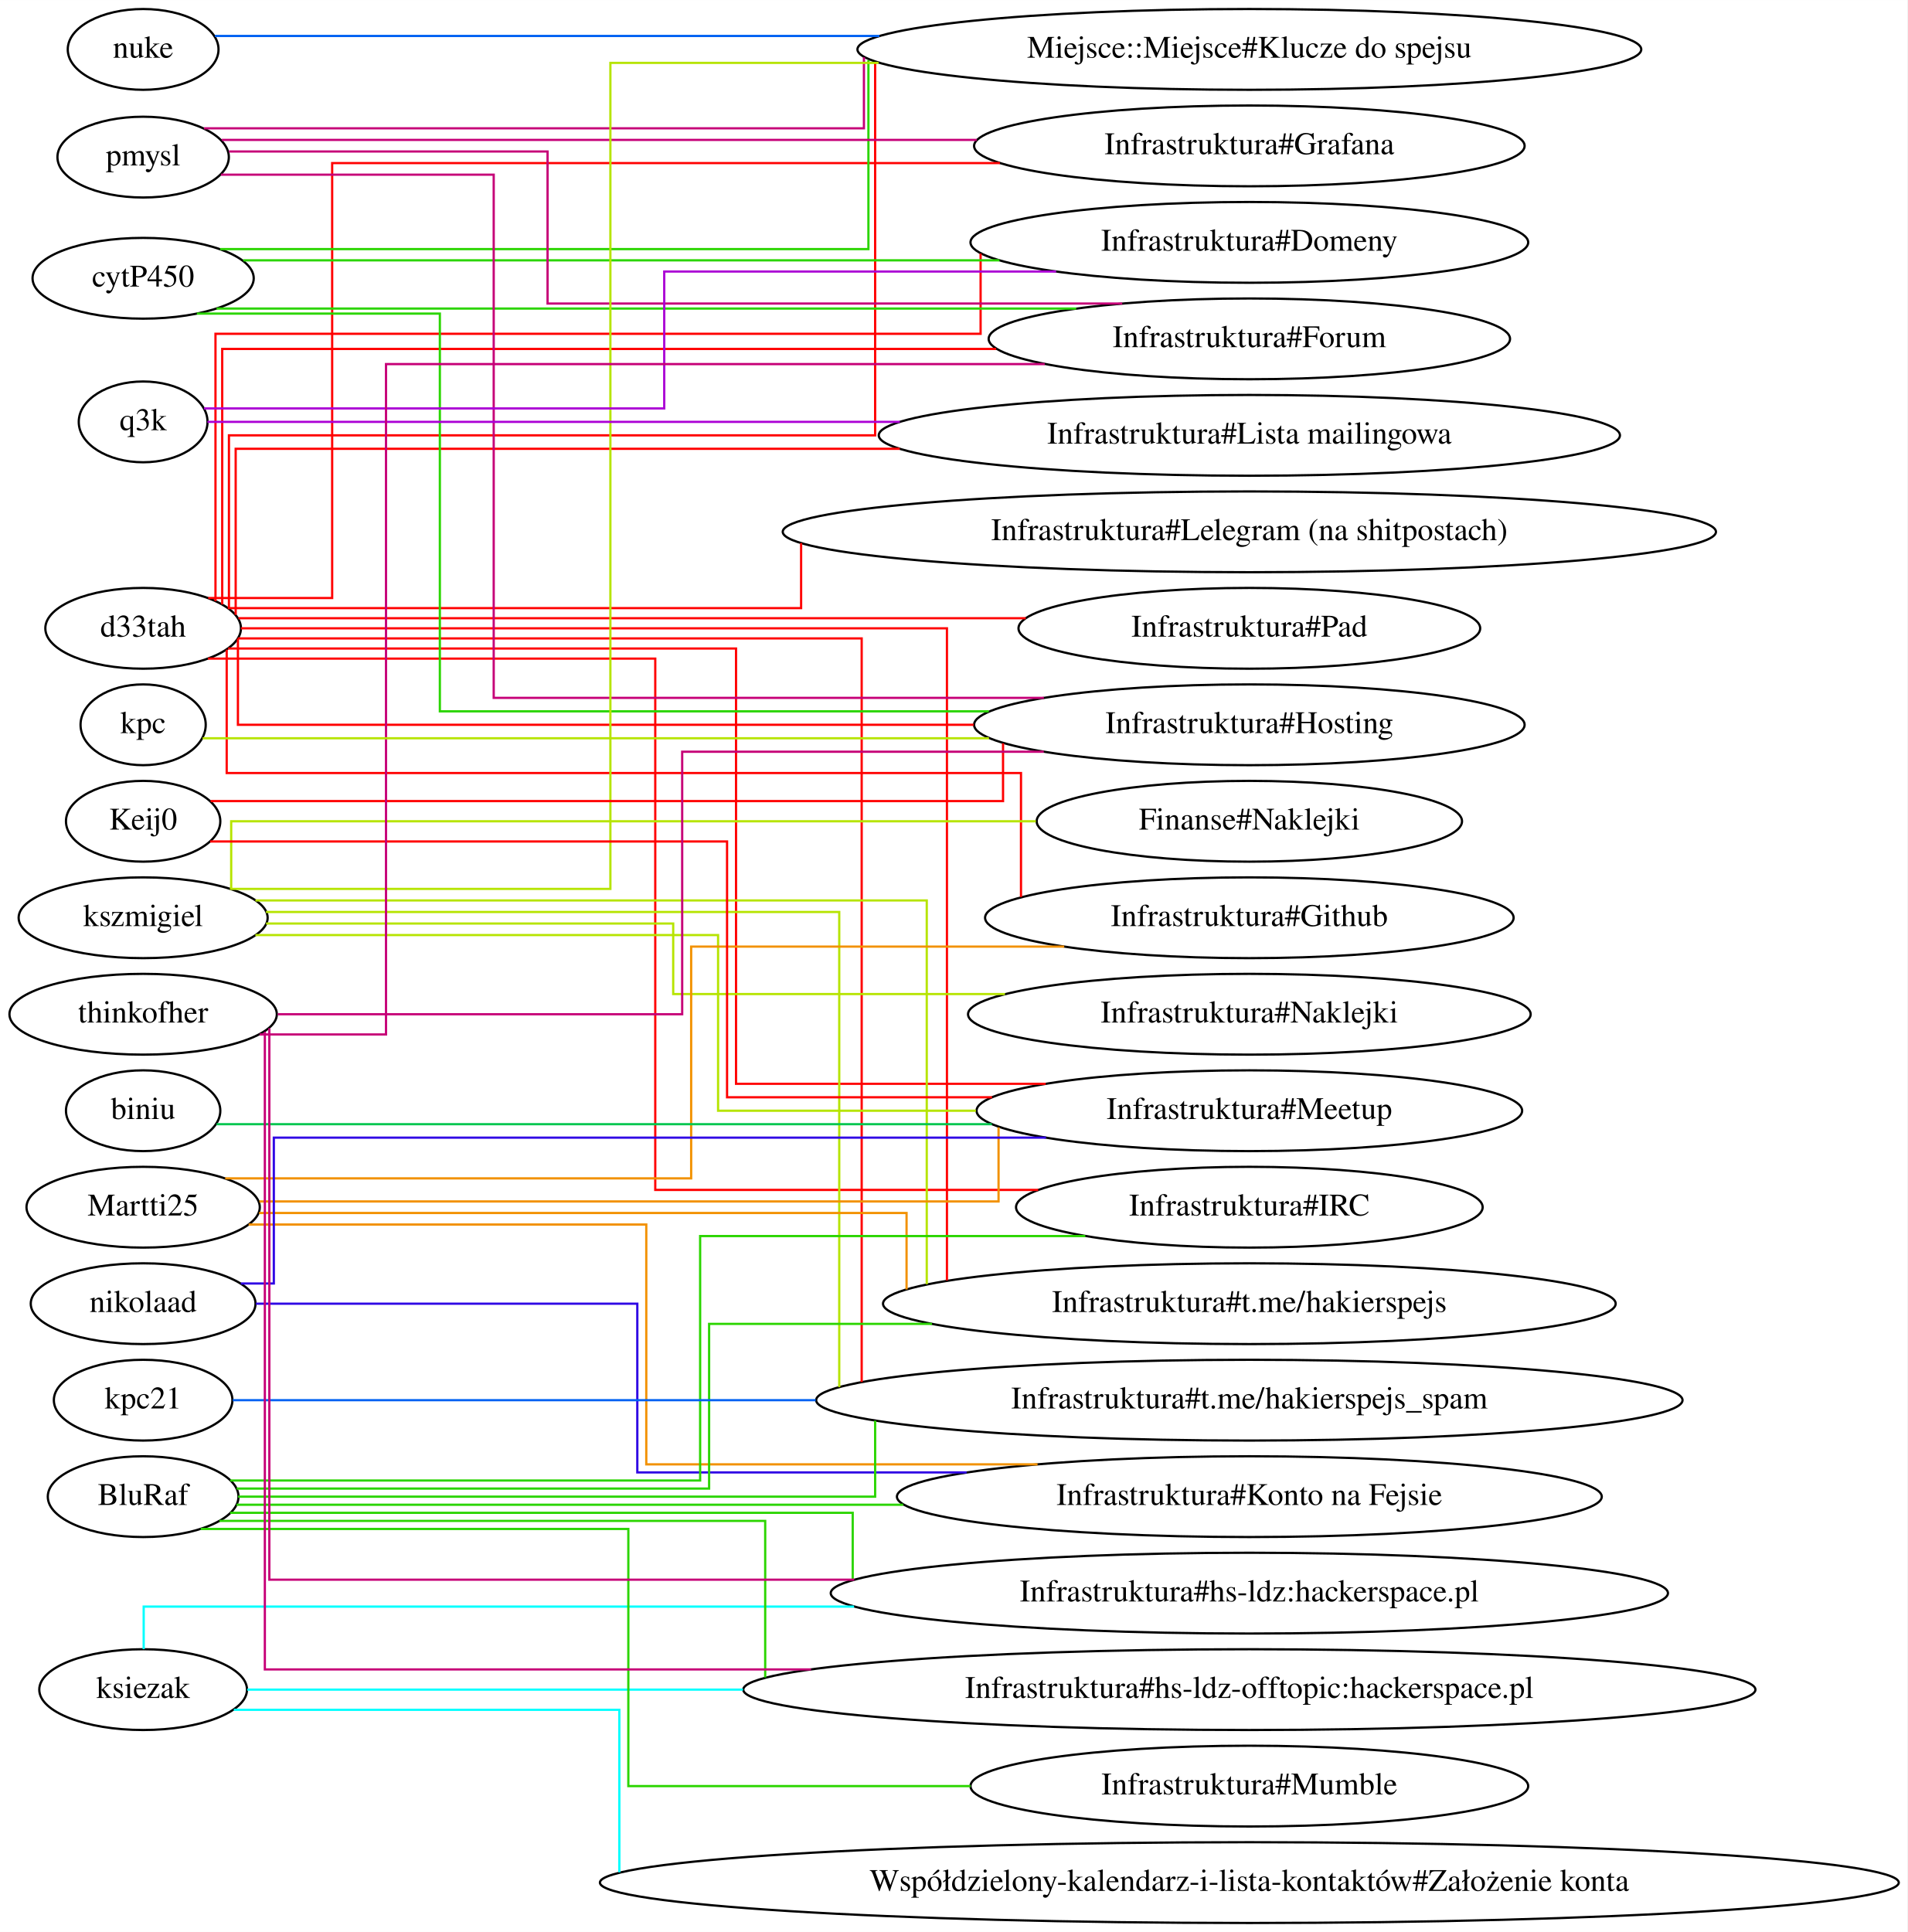
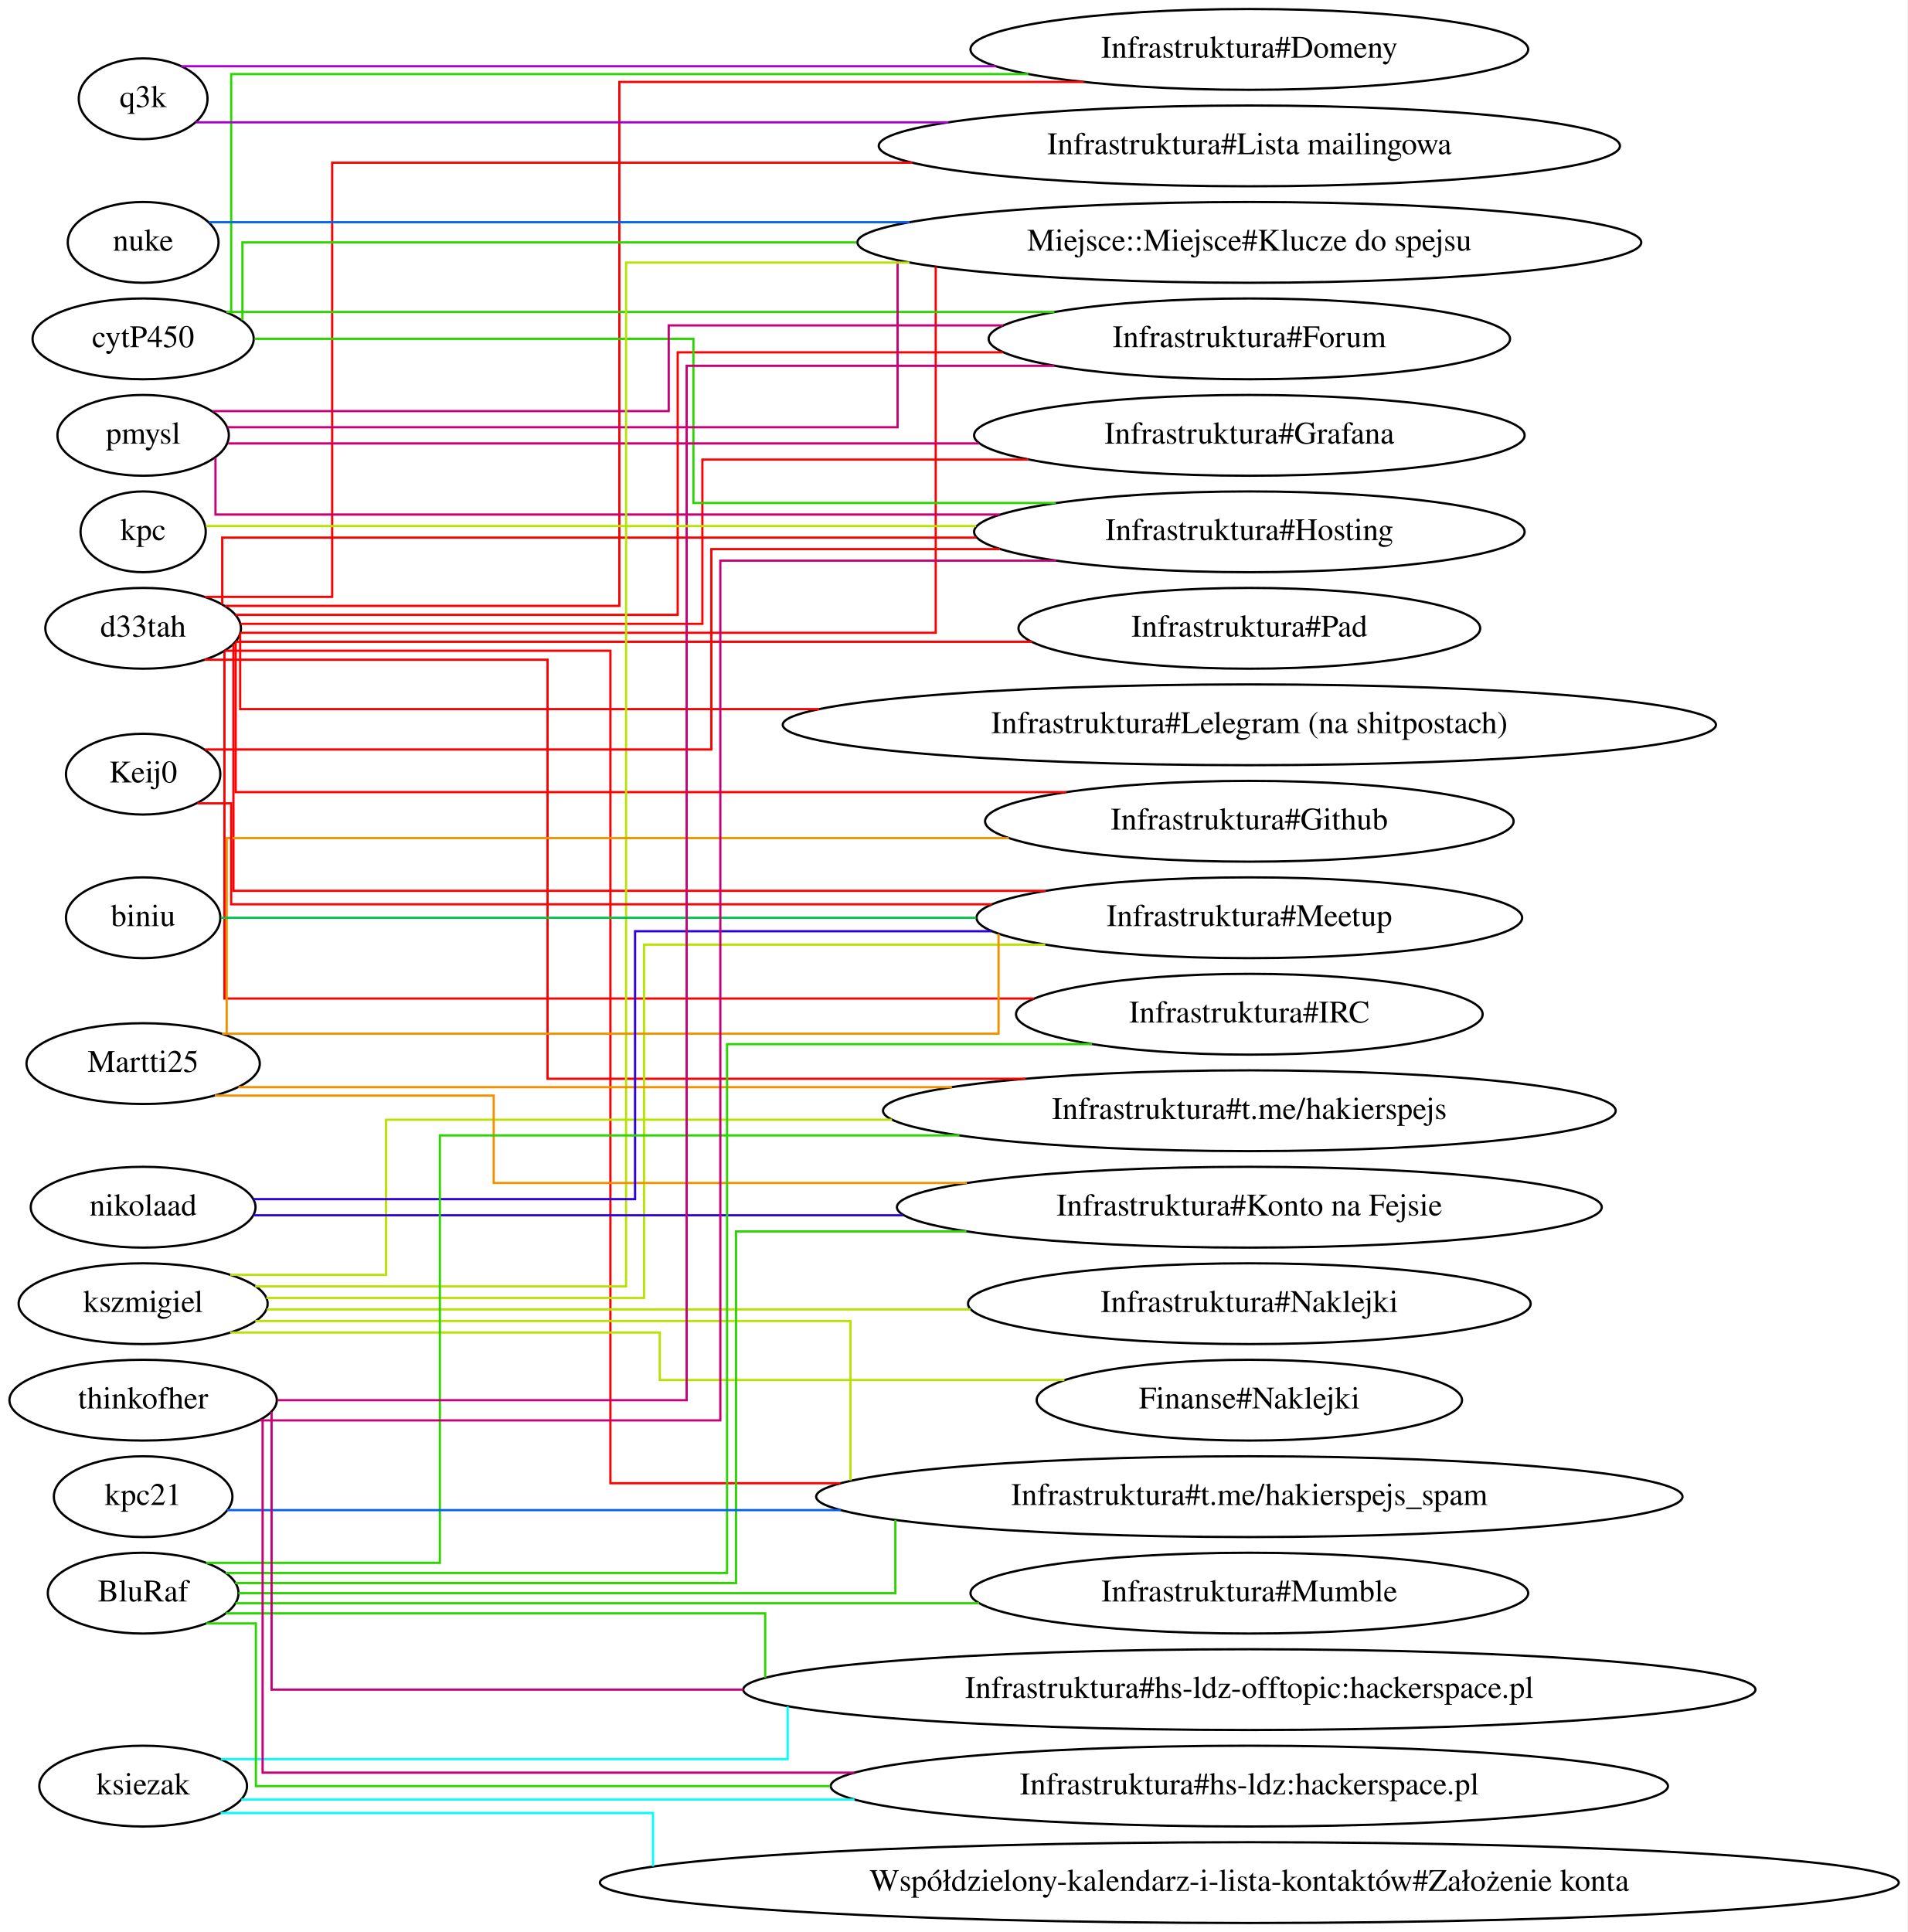
<svg xmlns="http://www.w3.org/2000/svg" width="850pt" height="861pt" viewBox="0.00 0.00 850.04 861.00">
  <g id="graph0" class="graph" transform="scale(1 1) rotate(0) translate(4 857)">
    <polygon fill="#ffffff" stroke="transparent" points="-4,4 -4,-857 846.038,-857 846.038,4 -4,4" />
    <g id="node1" class="node">
      <ellipse fill="none" stroke="#000000" cx="59.795" cy="-577" rx="43.592" ry="18" />
      <text text-anchor="middle" x="59.795" y="-573.3" font-family="Times,serif" font-size="14.00" fill="#000000">d33tah</text>
    </g>
    <g id="node2" class="node">
-       <ellipse fill="none" stroke="#000000" cx="552.814" cy="-319" rx="103.981" ry="18" />
-       <text text-anchor="middle" x="552.814" y="-315.3" font-family="Times,serif" font-size="14.00" fill="#000000">Infrastruktura#IRC</text>
+       <ellipse fill="none" stroke="#000000" cx="552.814" cy="-749" rx="174.669" ry="18" />
+       <text text-anchor="middle" x="552.814" y="-745.3" font-family="Times,serif" font-size="14.00" fill="#000000">Miejsce::Miejsce#Klucze do spejsu</text>
    </g>
    <g id="edge1" class="edge">
-       <path fill="none" stroke="#ff0000" d="M88.702,-563.5C150.119,-563.5 288.038,-563.5 288.038,-563.5 288.038,-563.5 288.038,-326.714 288.038,-326.714 288.038,-326.714 382.614,-326.714 458.718,-326.714" />
+       <path fill="none" stroke="#ff0000" d="M103.109,-575C197.435,-575 413.038,-575 413.038,-575 413.038,-575 413.038,-700.023 413.038,-738.115" />
    </g>
    <g id="node3" class="node">
-       <ellipse fill="none" stroke="#000000" cx="552.814" cy="-835" rx="174.669" ry="18" />
-       <text text-anchor="middle" x="552.814" y="-831.3" font-family="Times,serif" font-size="14.00" fill="#000000">Miejsce::Miejsce#Klucze do spejsu</text>
+       <ellipse fill="none" stroke="#000000" cx="552.814" cy="-491" rx="117.779" ry="18" />
+       <text text-anchor="middle" x="552.814" y="-487.3" font-family="Times,serif" font-size="14.00" fill="#000000">Infrastruktura#Github</text>
    </g>
    <g id="edge2" class="edge">
-       <path fill="none" stroke="#ff0000" d="M98.038,-585.88C98.038,-607.852 98.038,-663 98.038,-663 98.038,-663 386.038,-663 386.038,-663 386.038,-663 386.038,-799.433 386.038,-829.277" />
+       <path fill="none" stroke="#ff0000" d="M101.038,-570.776C101.038,-553.123 101.038,-504 101.038,-504 101.038,-504 341.133,-504 471.262,-504" />
    </g>
    <g id="node4" class="node">
-       <ellipse fill="none" stroke="#000000" cx="552.814" cy="-620" rx="207.963" ry="18" />
-       <text text-anchor="middle" x="552.814" y="-616.3" font-family="Times,serif" font-size="14.00" fill="#000000">Infrastruktura#Lelegram (na shitpostach)</text>
+       <ellipse fill="none" stroke="#000000" cx="552.814" cy="-405" rx="103.981" ry="18" />
+       <text text-anchor="middle" x="552.814" y="-401.3" font-family="Times,serif" font-size="14.00" fill="#000000">Infrastruktura#IRC</text>
    </g>
    <g id="edge3" class="edge">
-       <path fill="none" stroke="#ff0000" d="M97.531,-586C176.731,-586 353.038,-586 353.038,-586 353.038,-586 353.038,-605.525 353.038,-614.983" />
+       <path fill="none" stroke="#ff0000" d="M96.038,-566.678C96.038,-530.556 96.038,-412 96.038,-412 96.038,-412 322.803,-412 456.78,-412" />
    </g>
    <g id="node5" class="node">
+       <ellipse fill="none" stroke="#000000" cx="552.814" cy="-534" rx="207.963" ry="18" />
+       <text text-anchor="middle" x="552.814" y="-530.3" font-family="Times,serif" font-size="14.00" fill="#000000">Infrastruktura#Lelegram (na shitpostach)</text>
+     </g>
+     <g id="edge4" class="edge">
+       <path fill="none" stroke="#ff0000" d="M103.038,-574.638C103.038,-566.629 103.038,-541 103.038,-541 103.038,-541 238.757,-541 361.09,-541" />
+     </g>
+     <g id="node6" class="node">
      <ellipse fill="none" stroke="#000000" cx="552.814" cy="-577" rx="102.882" ry="18" />
      <text text-anchor="middle" x="552.814" y="-573.3" font-family="Times,serif" font-size="14.00" fill="#000000">Infrastruktura#Pad</text>
    </g>
-     <g id="edge4" class="edge">
-       <path fill="none" stroke="#ff0000" d="M102.256,-581.5C179.685,-581.5 345.726,-581.5 453.174,-581.5" />
-     </g>
-     <g id="node6" class="node">
-       <ellipse fill="none" stroke="#000000" cx="552.814" cy="-448" rx="117.779" ry="18" />
-       <text text-anchor="middle" x="552.814" y="-444.3" font-family="Times,serif" font-size="14.00" fill="#000000">Infrastruktura#Github</text>
-     </g>
    <g id="edge5" class="edge">
-       <path fill="none" stroke="#ff0000" d="M97.038,-567.483C97.038,-549.541 97.038,-512.5 97.038,-512.5 97.038,-512.5 451.038,-512.5 451.038,-512.5 451.038,-512.5 451.038,-475.076 451.038,-457.241" />
+       <path fill="none" stroke="#ff0000" d="M100.981,-571C178.51,-571 348.017,-571 455.949,-571" />
    </g>
    <g id="node7" class="node">
-       <ellipse fill="none" stroke="#000000" cx="552.814" cy="-276" rx="163.271" ry="18" />
-       <text text-anchor="middle" x="552.814" y="-272.3" font-family="Times,serif" font-size="14.00" fill="#000000">Infrastruktura#t.me/hakierspejs</text>
-     </g>
-     <g id="edge6" class="edge">
-       <path fill="none" stroke="#ff0000" d="M103.364,-577C198.837,-577 418.038,-577 418.038,-577 418.038,-577 418.038,-339.289 418.038,-286.361" />
-     </g>
-     <g id="node8" class="node">
      <ellipse fill="none" stroke="#000000" cx="552.814" cy="-706" rx="116.18" ry="18" />
      <text text-anchor="middle" x="552.814" y="-702.3" font-family="Times,serif" font-size="14.00" fill="#000000">Infrastruktura#Forum</text>
    </g>
+     <g id="edge6" class="edge">
+       <path fill="none" stroke="#ff0000" d="M101.022,-583C169.21,-583 298.038,-583 298.038,-583 298.038,-583 298.038,-700 298.038,-700 298.038,-700 373.962,-700 442.917,-700" />
+     </g>
+     <g id="node8" class="node">
+       <ellipse fill="none" stroke="#000000" cx="552.814" cy="-792" rx="165.171" ry="18" />
+       <text text-anchor="middle" x="552.814" y="-788.3" font-family="Times,serif" font-size="14.00" fill="#000000">Infrastruktura#Lista mailingowa</text>
+     </g>
    <g id="edge7" class="edge">
-       <path fill="none" stroke="#ff0000" d="M95.038,-587.615C95.038,-617.722 95.038,-701.5 95.038,-701.5 95.038,-701.5 304.397,-701.5 439.949,-701.5" />
+       <path fill="none" stroke="#ff0000" d="M87.379,-591C111.948,-591 144.038,-591 144.038,-591 144.038,-591 144.038,-784.5 144.038,-784.5 144.038,-784.5 286.022,-784.5 402.632,-784.5" />
    </g>
    <g id="node9" class="node">
-       <ellipse fill="none" stroke="#000000" cx="552.814" cy="-663" rx="165.171" ry="18" />
-       <text text-anchor="middle" x="552.814" y="-659.3" font-family="Times,serif" font-size="14.00" fill="#000000">Infrastruktura#Lista mailingowa</text>
+       <ellipse fill="none" stroke="#000000" cx="552.814" cy="-362" rx="163.271" ry="18" />
+       <text text-anchor="middle" x="552.814" y="-358.3" font-family="Times,serif" font-size="14.00" fill="#000000">Infrastruktura#t.me/hakierspejs</text>
    </g>
    <g id="edge8" class="edge">
-       <path fill="none" stroke="#ff0000" d="M101.038,-583.013C101.038,-601.618 101.038,-657 101.038,-657 101.038,-657 266.389,-657 397.022,-657" />
+       <path fill="none" stroke="#ff0000" d="M87.17,-563C137.592,-563 240.038,-563 240.038,-563 240.038,-563 240.038,-376.25 240.038,-376.25 240.038,-376.25 361.454,-376.25 452.99,-376.25" />
    </g>
    <g id="node10" class="node">
-       <ellipse fill="none" stroke="#000000" cx="552.814" cy="-792" rx="122.678" ry="18" />
-       <text text-anchor="middle" x="552.814" y="-788.3" font-family="Times,serif" font-size="14.00" fill="#000000">Infrastruktura#Grafana</text>
+       <ellipse fill="none" stroke="#000000" cx="552.814" cy="-620" rx="122.678" ry="18" />
+       <text text-anchor="middle" x="552.814" y="-616.3" font-family="Times,serif" font-size="14.00" fill="#000000">Infrastruktura#Hosting</text>
    </g>
    <g id="edge9" class="edge">
-       <path fill="none" stroke="#ff0000" d="M88.787,-590.5C113.155,-590.5 144.038,-590.5 144.038,-590.5 144.038,-590.5 144.038,-784.333 144.038,-784.333 144.038,-784.333 320.607,-784.333 441.654,-784.333" />
+       <path fill="none" stroke="#ff0000" d="M95.038,-587.622C95.038,-599.6 95.038,-617.429 95.038,-617.429 95.038,-617.429 295.426,-617.429 431.04,-617.429" />
    </g>
    <g id="node11" class="node">
-       <ellipse fill="none" stroke="#000000" cx="552.814" cy="-233" rx="193.066" ry="18" />
-       <text text-anchor="middle" x="552.814" y="-229.3" font-family="Times,serif" font-size="14.00" fill="#000000">Infrastruktura#t.me/hakierspejs_spam</text>
+       <ellipse fill="none" stroke="#000000" cx="552.814" cy="-835" rx="124.278" ry="18" />
+       <text text-anchor="middle" x="552.814" y="-831.3" font-family="Times,serif" font-size="14.00" fill="#000000">Infrastruktura#Domeny</text>
    </g>
    <g id="edge10" class="edge">
-       <path fill="none" stroke="#ff0000" d="M101.99,-572.5C188.95,-572.5 380.038,-572.5 380.038,-572.5 380.038,-572.5 380.038,-292.469 380.038,-241.057" />
+       <path fill="none" stroke="#ff0000" d="M96.281,-587C156.964,-587 272.038,-587 272.038,-587 272.038,-587 272.038,-820.5 272.038,-820.5 272.038,-820.5 395.854,-820.5 479.043,-820.5" />
    </g>
    <g id="node12" class="node">
-       <ellipse fill="none" stroke="#000000" cx="552.814" cy="-534" rx="122.678" ry="18" />
-       <text text-anchor="middle" x="552.814" y="-530.3" font-family="Times,serif" font-size="14.00" fill="#000000">Infrastruktura#Hosting</text>
+       <ellipse fill="none" stroke="#000000" cx="552.814" cy="-663" rx="122.678" ry="18" />
+       <text text-anchor="middle" x="552.814" y="-659.3" font-family="Times,serif" font-size="14.00" fill="#000000">Infrastruktura#Grafana</text>
    </g>
    <g id="edge11" class="edge">
-       <path fill="none" stroke="#ff0000" d="M102.038,-572.398C102.038,-561.305 102.038,-534 102.038,-534 102.038,-534 296.46,-534 429.935,-534" />
+       <path fill="none" stroke="#ff0000" d="M103.21,-579C174.619,-579 309.038,-579 309.038,-579 309.038,-579 309.038,-652.2 309.038,-652.2 309.038,-652.2 386.707,-652.2 454.363,-652.2" />
    </g>
    <g id="node13" class="node">
-       <ellipse fill="none" stroke="#000000" cx="552.814" cy="-749" rx="124.278" ry="18" />
-       <text text-anchor="middle" x="552.814" y="-745.3" font-family="Times,serif" font-size="14.00" fill="#000000">Infrastruktura#Domeny</text>
+       <ellipse fill="none" stroke="#000000" cx="552.814" cy="-448" rx="121.578" ry="18" />
+       <text text-anchor="middle" x="552.814" y="-444.3" font-family="Times,serif" font-size="14.00" fill="#000000">Infrastruktura#Meetup</text>
    </g>
    <g id="edge12" class="edge">
-       <path fill="none" stroke="#ff0000" d="M92.038,-589.112C92.038,-621.605 92.038,-708.25 92.038,-708.25 92.038,-708.25 433.038,-708.25 433.038,-708.25 433.038,-708.25 433.038,-733.122 433.038,-744.003" />
+       <path fill="none" stroke="#ff0000" d="M100.038,-570.032C100.038,-544.844 100.038,-460 100.038,-460 100.038,-460 329.829,-460 462.004,-460" />
    </g>
    <g id="node14" class="node">
-       <ellipse fill="none" stroke="#000000" cx="552.814" cy="-362" rx="121.578" ry="18" />
-       <text text-anchor="middle" x="552.814" y="-358.3" font-family="Times,serif" font-size="14.00" fill="#000000">Infrastruktura#Meetup</text>
+       <ellipse fill="none" stroke="#000000" cx="552.814" cy="-190" rx="193.066" ry="18" />
+       <text text-anchor="middle" x="552.814" y="-186.3" font-family="Times,serif" font-size="14.00" fill="#000000">Infrastruktura#t.me/hakierspejs_spam</text>
    </g>
    <g id="edge13" class="edge">
-       <path fill="none" stroke="#ff0000" d="M97.654,-568C170.72,-568 324.038,-568 324.038,-568 324.038,-568 324.038,-374 324.038,-374 324.038,-374 398.194,-374 462.067,-374" />
+       <path fill="none" stroke="#ff0000" d="M96.068,-567C155.731,-567 268.038,-567 268.038,-567 268.038,-567 268.038,-196 268.038,-196 268.038,-196 314.812,-196 370.446,-196" />
    </g>
    <g id="node15" class="node">
-       <ellipse fill="none" stroke="#000000" cx="59.795" cy="-733" rx="49.291" ry="18" />
-       <text text-anchor="middle" x="59.795" y="-729.3" font-family="Times,serif" font-size="14.00" fill="#000000">cytP450</text>
+       <ellipse fill="none" stroke="#000000" cx="59.795" cy="-706" rx="49.291" ry="18" />
+       <text text-anchor="middle" x="59.795" y="-702.3" font-family="Times,serif" font-size="14.00" fill="#000000">cytP450</text>
    </g>
    <g id="edge15" class="edge">
-       <path fill="none" stroke="#2bd500" d="M94.081,-746C177.272,-746 383.038,-746 383.038,-746 383.038,-746 383.038,-811.729 383.038,-830.215" />
+       <path fill="none" stroke="#2bd500" d="M104.038,-714.291C104.038,-726.786 104.038,-749 104.038,-749 104.038,-749 251.76,-749 377.699,-749" />
    </g>
    <g id="edge14" class="edge">
-       <path fill="none" stroke="#2bd500" d="M92.525,-719.5C169.948,-719.5 366.055,-719.5 475.67,-719.5" />
+       <path fill="none" stroke="#2bd500" d="M96.851,-718C174.67,-718 356.895,-718 465.955,-718" />
+     </g>
+     <g id="edge16" class="edge">
+       <path fill="none" stroke="#2bd500" d="M109.423,-706C181.084,-706 305.038,-706 305.038,-706 305.038,-706 305.038,-632.857 305.038,-632.857 305.038,-632.857 394.994,-632.857 466.502,-632.857" />
    </g>
    <g id="edge17" class="edge">
-       <path fill="none" stroke="#2bd500" d="M83.743,-717.25C121.852,-717.25 192.038,-717.25 192.038,-717.25 192.038,-717.25 192.038,-540 192.038,-540 192.038,-540 331.21,-540 436.676,-540" />
-     </g>
-     <g id="edge16" class="edge">
-       <path fill="none" stroke="#2bd500" d="M104.416,-741C179.911,-741 334.997,-741 441.437,-741" />
+       <path fill="none" stroke="#2bd500" d="M99.038,-717.314C99.038,-746.849 99.038,-824 99.038,-824 99.038,-824 320.892,-824 454.351,-824" />
    </g>
    <g id="node16" class="node">
-       <ellipse fill="none" stroke="#000000" cx="59.795" cy="-835" rx="33.595" ry="18" />
-       <text text-anchor="middle" x="59.795" y="-831.3" font-family="Times,serif" font-size="14.00" fill="#000000">nuke</text>
+       <ellipse fill="none" stroke="#000000" cx="59.795" cy="-749" rx="33.595" ry="18" />
+       <text text-anchor="middle" x="59.795" y="-745.3" font-family="Times,serif" font-size="14.00" fill="#000000">nuke</text>
    </g>
    <g id="edge18" class="edge">
-       <path fill="none" stroke="#0061f2" d="M91.763,-841C150.869,-841 280.969,-841 387.945,-841" />
+       <path fill="none" stroke="#0061f2" d="M89.159,-758C149.38,-758 290.525,-758 401.378,-758" />
    </g>
    <g id="node17" class="node">
-       <ellipse fill="none" stroke="#000000" cx="59.795" cy="-787" rx="38.194" ry="18" />
-       <text text-anchor="middle" x="59.795" y="-783.3" font-family="Times,serif" font-size="14.00" fill="#000000">pmysl</text>
+       <ellipse fill="none" stroke="#000000" cx="59.795" cy="-663" rx="38.194" ry="18" />
+       <text text-anchor="middle" x="59.795" y="-659.3" font-family="Times,serif" font-size="14.00" fill="#000000">pmysl</text>
+     </g>
+     <g id="edge19" class="edge">
+       <path fill="none" stroke="#c60077" d="M97.387,-666.6C185.129,-666.6 396.038,-666.6 396.038,-666.6 396.038,-666.6 396.038,-719.956 396.038,-740.798" />
+     </g>
+     <g id="edge22" class="edge">
+       <path fill="none" stroke="#c60077" d="M90.9,-673.8C154.619,-673.8 294.038,-673.8 294.038,-673.8 294.038,-673.8 294.038,-712 294.038,-712 294.038,-712 372.54,-712 443.07,-712" />
    </g>
    <g id="edge20" class="edge">
-       <path fill="none" stroke="#c60077" d="M86.907,-799.833C164.354,-799.833 381.038,-799.833 381.038,-799.833 381.038,-799.833 381.038,-822.605 381.038,-831.5" />
-     </g>
-     <g id="edge19" class="edge">
-       <path fill="none" stroke="#c60077" d="M98.02,-789.5C150.929,-789.5 240.038,-789.5 240.038,-789.5 240.038,-789.5 240.038,-721.75 240.038,-721.75 240.038,-721.75 406.039,-721.75 496.172,-721.75" />
+       <path fill="none" stroke="#c60077" d="M92.038,-652.983C92.038,-642.551 92.038,-627.714 92.038,-627.714 92.038,-627.714 305.211,-627.714 441.567,-627.714" />
    </g>
    <g id="edge21" class="edge">
-       <path fill="none" stroke="#c60077" d="M94.856,-794.667C163.933,-794.667 320.527,-794.667 431.312,-794.667" />
-     </g>
-     <g id="edge22" class="edge">
-       <path fill="none" stroke="#c60077" d="M94.47,-779.167C140.501,-779.167 216.038,-779.167 216.038,-779.167 216.038,-779.167 216.038,-546 216.038,-546 216.038,-546 361.507,-546 461.233,-546" />
+       <path fill="none" stroke="#c60077" d="M97.662,-659.4C168.294,-659.4 322.871,-659.4 432.235,-659.4" />
    </g>
    <g id="node18" class="node">
-       <ellipse fill="none" stroke="#000000" cx="59.795" cy="-448" rx="55.491" ry="18" />
-       <text text-anchor="middle" x="59.795" y="-444.3" font-family="Times,serif" font-size="14.00" fill="#000000">kszmigiel</text>
+       <ellipse fill="none" stroke="#000000" cx="59.795" cy="-276" rx="55.491" ry="18" />
+       <text text-anchor="middle" x="59.795" y="-272.3" font-family="Times,serif" font-size="14.00" fill="#000000">kszmigiel</text>
    </g>
    <g id="edge23" class="edge">
-       <path fill="none" stroke="#b6e400" d="M98.476,-460.857C158.698,-460.857 268.038,-460.857 268.038,-460.857 268.038,-460.857 268.038,-829 268.038,-829 268.038,-829 324.758,-829 387.571,-829" />
+       <path fill="none" stroke="#b6e400" d="M109.717,-283.714C173.302,-283.714 275.038,-283.714 275.038,-283.714 275.038,-283.714 275.038,-740 275.038,-740 275.038,-740 336.327,-740 401.327,-740" />
    </g>
    <g id="edge24" class="edge">
-       <path fill="none" stroke="#b6e400" d="M109.833,-455.714C206.402,-455.714 409.038,-455.714 409.038,-455.714 409.038,-455.714 409.038,-320.567 409.038,-284.668" />
+       <path fill="none" stroke="#b6e400" d="M98.567,-288.857C129.627,-288.857 168.038,-288.857 168.038,-288.857 168.038,-288.857 168.038,-358 168.038,-358 168.038,-358 287.679,-358 393.533,-358" />
    </g>
    <g id="edge26" class="edge">
-       <path fill="none" stroke="#b6e400" d="M114.546,-450.571C203.611,-450.571 370.038,-450.571 370.038,-450.571 370.038,-450.571 370.038,-273.42 370.038,-238.82" />
+       <path fill="none" stroke="#b6e400" d="M114.692,-278.571C180.792,-278.571 283.038,-278.571 283.038,-278.571 283.038,-278.571 283.038,-436 283.038,-436 283.038,-436 383.537,-436 461.856,-436" />
+     </g>
+     <g id="edge27" class="edge">
+       <path fill="none" stroke="#b6e400" d="M109.746,-268.286C198.636,-268.286 375.038,-268.286 375.038,-268.286 375.038,-268.286 375.038,-216.605 375.038,-197.225" />
+     </g>
+     <g id="node19" class="node">
+       <ellipse fill="none" stroke="#000000" cx="552.814" cy="-233" rx="94.783" ry="18" />
+       <text text-anchor="middle" x="552.814" y="-229.3" font-family="Times,serif" font-size="14.00" fill="#000000">Finanse#Naklejki</text>
+     </g>
+     <g id="edge25" class="edge">
+       <path fill="none" stroke="#b6e400" d="M98.592,-263.143C164.21,-263.143 290.038,-263.143 290.038,-263.143 290.038,-263.143 290.038,-242 290.038,-242 290.038,-242 393.327,-242 470.391,-242" />
+     </g>
+     <g id="node20" class="node">
+       <ellipse fill="none" stroke="#000000" cx="552.814" cy="-276" rx="125.378" ry="18" />
+       <text text-anchor="middle" x="552.814" y="-272.3" font-family="Times,serif" font-size="14.00" fill="#000000">Infrastruktura#Naklejki</text>
    </g>
    <g id="edge28" class="edge">
-       <path fill="none" stroke="#b6e400" d="M109.809,-440.286C184.381,-440.286 316.038,-440.286 316.038,-440.286 316.038,-440.286 316.038,-362 316.038,-362 316.038,-362 372.942,-362 430.958,-362" />
-     </g>
-     <g id="node19" class="node">
-       <ellipse fill="none" stroke="#000000" cx="552.814" cy="-491" rx="94.783" ry="18" />
-       <text text-anchor="middle" x="552.814" y="-487.3" font-family="Times,serif" font-size="14.00" fill="#000000">Finanse#Naklejki</text>
-     </g>
-     <g id="edge25" class="edge">
-       <path fill="none" stroke="#b6e400" d="M99.038,-461.135C99.038,-473.781 99.038,-491 99.038,-491 99.038,-491 324.626,-491 457.688,-491" />
-     </g>
-     <g id="node20" class="node">
-       <ellipse fill="none" stroke="#000000" cx="552.814" cy="-405" rx="125.378" ry="18" />
-       <text text-anchor="middle" x="552.814" y="-401.3" font-family="Times,serif" font-size="14.00" fill="#000000">Infrastruktura#Naklejki</text>
-     </g>
-     <g id="edge27" class="edge">
-       <path fill="none" stroke="#b6e400" d="M114.588,-445.429C184.376,-445.429 296.038,-445.429 296.038,-445.429 296.038,-445.429 296.038,-414 296.038,-414 296.038,-414 373.933,-414 443.918,-414" />
+       <path fill="none" stroke="#b6e400" d="M114.915,-273.429C190.297,-273.429 327.681,-273.429 428.529,-273.429" />
    </g>
    <g id="node21" class="node">
-       <ellipse fill="none" stroke="#000000" cx="59.795" cy="-104" rx="46.292" ry="18" />
-       <text text-anchor="middle" x="59.795" y="-100.3" font-family="Times,serif" font-size="14.00" fill="#000000">ksiezak</text>
+       <ellipse fill="none" stroke="#000000" cx="59.795" cy="-61" rx="46.292" ry="18" />
+       <text text-anchor="middle" x="59.795" y="-57.3" font-family="Times,serif" font-size="14.00" fill="#000000">ksiezak</text>
    </g>
    <g id="node22" class="node">
-       <ellipse fill="none" stroke="#000000" cx="552.814" cy="-147" rx="186.567" ry="18" />
-       <text text-anchor="middle" x="552.814" y="-143.3" font-family="Times,serif" font-size="14.00" fill="#000000">Infrastruktura#hs-ldz:hackerspace.pl</text>
+       <ellipse fill="none" stroke="#000000" cx="552.814" cy="-104" rx="225.56" ry="18" />
+       <text text-anchor="middle" x="552.814" y="-100.3" font-family="Times,serif" font-size="14.00" fill="#000000">Infrastruktura#hs-ldz-offtopic:hackerspace.pl</text>
    </g>
    <g id="edge29" class="edge">
-       <path fill="none" stroke="#00ffff" d="M60.038,-122.066C60.038,-131.459 60.038,-141 60.038,-141 60.038,-141 235.192,-141 376.65,-141" />
+       <path fill="none" stroke="#00ffff" d="M94.443,-73C170.841,-73 347.038,-73 347.038,-73 347.038,-73 347.038,-87.321 347.038,-96.496" />
    </g>
    <g id="node23" class="node">
+       <ellipse fill="none" stroke="#000000" cx="552.814" cy="-61" rx="186.567" ry="18" />
+       <text text-anchor="middle" x="552.814" y="-57.3" font-family="Times,serif" font-size="14.00" fill="#000000">Infrastruktura#hs-ldz:hackerspace.pl</text>
+     </g>
+     <g id="edge30" class="edge">
+       <path fill="none" stroke="#00ffff" d="M103.547,-55C164.584,-55 278.833,-55 376.84,-55" />
+     </g>
+     <g id="node24" class="node">
      <ellipse fill="none" stroke="#000000" cx="552.814" cy="-18" rx="289.449" ry="18" />
      <text text-anchor="middle" x="552.814" y="-14.3" font-family="Times,serif" font-size="14.00" fill="#000000">Współdzielony-kalendarz-i-lista-kontaktów#Założenie konta</text>
    </g>
-     <g id="edge30" class="edge">
-       <path fill="none" stroke="#00ffff" d="M100.216,-95C161.796,-95 272.038,-95 272.038,-95 272.038,-95 272.038,-39.163 272.038,-22.586" />
-     </g>
-     <g id="node24" class="node">
-       <ellipse fill="none" stroke="#000000" cx="552.814" cy="-104" rx="225.56" ry="18" />
-       <text text-anchor="middle" x="552.814" y="-100.3" font-family="Times,serif" font-size="14.00" fill="#000000">Infrastruktura#hs-ldz-offtopic:hackerspace.pl</text>
-     </g>
    <g id="edge31" class="edge">
-       <path fill="none" stroke="#00ffff" d="M106.177,-104C157.474,-104 243.917,-104 327.164,-104" />
+       <path fill="none" stroke="#00ffff" d="M94.308,-49C157.879,-49 287.038,-49 287.038,-49 287.038,-49 287.038,-34.348 287.038,-25.19" />
    </g>
    <g id="node25" class="node">
-       <ellipse fill="none" stroke="#000000" cx="59.795" cy="-669" rx="28.695" ry="18" />
-       <text text-anchor="middle" x="59.795" y="-665.3" font-family="Times,serif" font-size="14.00" fill="#000000">q3k</text>
+       <ellipse fill="none" stroke="#000000" cx="59.795" cy="-813" rx="28.695" ry="18" />
+       <text text-anchor="middle" x="59.795" y="-809.3" font-family="Times,serif" font-size="14.00" fill="#000000">q3k</text>
+     </g>
+     <g id="edge32" class="edge">
+       <path fill="none" stroke="#ab00d5" d="M83.242,-802.5C142.518,-802.5 301.936,-802.5 418.633,-802.5" />
    </g>
    <g id="edge33" class="edge">
-       <path fill="none" stroke="#ab00d5" d="M88.433,-669C147.466,-669 286.428,-669 397.053,-669" />
-     </g>
-     <g id="edge32" class="edge">
-       <path fill="none" stroke="#ab00d5" d="M86.891,-675C148.154,-675 292.038,-675 292.038,-675 292.038,-675 292.038,-736 292.038,-736 292.038,-736 390.745,-736 466.703,-736" />
+       <path fill="none" stroke="#ab00d5" d="M76.766,-827.5C133.192,-827.5 317.839,-827.5 439.891,-827.5" />
    </g>
    <g id="node26" class="node">
-       <ellipse fill="none" stroke="#000000" cx="59.795" cy="-319" rx="51.991" ry="18" />
-       <text text-anchor="middle" x="59.795" y="-315.3" font-family="Times,serif" font-size="14.00" fill="#000000">Martti25</text>
+       <ellipse fill="none" stroke="#000000" cx="59.795" cy="-383" rx="51.991" ry="18" />
+       <text text-anchor="middle" x="59.795" y="-379.3" font-family="Times,serif" font-size="14.00" fill="#000000">Martti25</text>
    </g>
    <g id="edge35" class="edge">
-       <path fill="none" stroke="#f29100" d="M96.36,-331.857C164.496,-331.857 304.038,-331.857 304.038,-331.857 304.038,-331.857 304.038,-435.143 304.038,-435.143 304.038,-435.143 397.904,-435.143 470.321,-435.143" />
+       <path fill="none" stroke="#f29100" d="M97.038,-395.728C97.038,-422.772 97.038,-483.5 97.038,-483.5 97.038,-483.5 310.936,-483.5 445.667,-483.5" />
+     </g>
+     <g id="edge34" class="edge">
+       <path fill="none" stroke="#f29100" d="M102.256,-372.5C172.152,-372.5 314.258,-372.5 420.287,-372.5" />
+     </g>
+     <g id="edge37" class="edge">
+       <path fill="none" stroke="#f29100" d="M94.978,-396.333C189.358,-396.333 441.038,-396.333 441.038,-396.333 441.038,-396.333 441.038,-426.619 441.038,-440.816" />
+     </g>
+     <g id="node27" class="node">
+       <ellipse fill="none" stroke="#000000" cx="552.814" cy="-319" rx="157.072" ry="18" />
+       <text text-anchor="middle" x="552.814" y="-315.3" font-family="Times,serif" font-size="14.00" fill="#000000">Infrastruktura#Konto na Fejsie</text>
    </g>
    <g id="edge36" class="edge">
-       <path fill="none" stroke="#f29100" d="M111.47,-316.429C206.652,-316.429 400.038,-316.429 400.038,-316.429 400.038,-316.429 400.038,-293.688 400.038,-282.317" />
-     </g>
-     <g id="edge37" class="edge">
-       <path fill="none" stroke="#f29100" d="M111.608,-321.571C215.847,-321.571 441.038,-321.571 441.038,-321.571 441.038,-321.571 441.038,-342.913 441.038,-354.585" />
-     </g>
-     <g id="node27" class="node">
-       <ellipse fill="none" stroke="#000000" cx="552.814" cy="-190" rx="157.072" ry="18" />
-       <text text-anchor="middle" x="552.814" y="-186.3" font-family="Times,serif" font-size="14.00" fill="#000000">Infrastruktura#Konto na Fejsie</text>
-     </g>
-     <g id="edge34" class="edge">
-       <path fill="none" stroke="#f29100" d="M106.803,-311.286C172.559,-311.286 284.038,-311.286 284.038,-311.286 284.038,-311.286 284.038,-204.4 284.038,-204.4 284.038,-204.4 380.986,-204.4 458.431,-204.4" />
+       <path fill="none" stroke="#f29100" d="M91.79,-368.75C137.501,-368.75 216.038,-368.75 216.038,-368.75 216.038,-368.75 216.038,-329.8 216.038,-329.8 216.038,-329.8 331.276,-329.8 426.932,-329.8" />
    </g>
    <g id="node28" class="node">
-       <ellipse fill="none" stroke="#000000" cx="59.795" cy="-362" rx="34.394" ry="18" />
-       <text text-anchor="middle" x="59.795" y="-358.3" font-family="Times,serif" font-size="14.00" fill="#000000">biniu</text>
+       <ellipse fill="none" stroke="#000000" cx="59.795" cy="-448" rx="34.394" ry="18" />
+       <text text-anchor="middle" x="59.795" y="-444.3" font-family="Times,serif" font-size="14.00" fill="#000000">biniu</text>
    </g>
    <g id="edge38" class="edge">
-       <path fill="none" stroke="#00c64f" d="M92.525,-356C161.722,-356 325.722,-356 438.047,-356" />
+       <path fill="none" stroke="#00c64f" d="M94.463,-448C163.286,-448 320.086,-448 431.067,-448" />
    </g>
    <g id="node29" class="node">
-       <ellipse fill="none" stroke="#000000" cx="59.795" cy="-276" rx="50.091" ry="18" />
-       <text text-anchor="middle" x="59.795" y="-272.3" font-family="Times,serif" font-size="14.00" fill="#000000">nikolaad</text>
+       <ellipse fill="none" stroke="#000000" cx="59.795" cy="-319" rx="50.091" ry="18" />
+       <text text-anchor="middle" x="59.795" y="-315.3" font-family="Times,serif" font-size="14.00" fill="#000000">nikolaad</text>
    </g>
    <g id="edge40" class="edge">
-       <path fill="none" stroke="#2e00e4" d="M103.341,-285C111.767,-285 118.038,-285 118.038,-285 118.038,-285 118.038,-350 118.038,-350 118.038,-350 334.779,-350 462.2,-350" />
+       <path fill="none" stroke="#2e00e4" d="M108.997,-322.6C173.637,-322.6 279.038,-322.6 279.038,-322.6 279.038,-322.6 279.038,-442 279.038,-442 279.038,-442 362.976,-442 437.898,-442" />
    </g>
    <g id="edge39" class="edge">
-       <path fill="none" stroke="#2e00e4" d="M110.047,-276C175.05,-276 280.038,-276 280.038,-276 280.038,-276 280.038,-200.8 280.038,-200.8 280.038,-200.8 355.334,-200.8 426.806,-200.8" />
+       <path fill="none" stroke="#2e00e4" d="M108.87,-315.4C175.849,-315.4 298.95,-315.4 398.563,-315.4" />
    </g>
    <g id="node30" class="node">
-       <ellipse fill="none" stroke="#000000" cx="59.795" cy="-491" rx="34.394" ry="18" />
-       <text text-anchor="middle" x="59.795" y="-487.3" font-family="Times,serif" font-size="14.00" fill="#000000">Keij0</text>
+       <ellipse fill="none" stroke="#000000" cx="59.795" cy="-512" rx="34.394" ry="18" />
+       <text text-anchor="middle" x="59.795" y="-508.3" font-family="Times,serif" font-size="14.00" fill="#000000">Keij0</text>
    </g>
    <g id="edge41" class="edge">
-       <path fill="none" stroke="#ff0000" d="M89.867,-500C180.213,-500 443.038,-500 443.038,-500 443.038,-500 443.038,-515.707 443.038,-525.769" />
+       <path fill="none" stroke="#ff0000" d="M87.378,-523C153.013,-523 313.038,-523 313.038,-523 313.038,-523 313.038,-612.286 313.038,-612.286 313.038,-612.286 378.979,-612.286 441.7,-612.286" />
    </g>
    <g id="edge42" class="edge">
-       <path fill="none" stroke="#ff0000" d="M89.648,-482C158.005,-482 320.038,-482 320.038,-482 320.038,-482 320.038,-368 320.038,-368 320.038,-368 379.374,-368 438.131,-368" />
+       <path fill="none" stroke="#ff0000" d="M83.978,-499C92.054,-499 99.038,-499 99.038,-499 99.038,-499 99.038,-454 99.038,-454 99.038,-454 303.582,-454 438.014,-454" />
    </g>
    <g id="node31" class="node">
-       <ellipse fill="none" stroke="#000000" cx="59.795" cy="-190" rx="42.494" ry="18" />
-       <text text-anchor="middle" x="59.795" y="-186.3" font-family="Times,serif" font-size="14.00" fill="#000000">BluRaf</text>
+       <ellipse fill="none" stroke="#000000" cx="59.795" cy="-147" rx="42.494" ry="18" />
+       <text text-anchor="middle" x="59.795" y="-143.3" font-family="Times,serif" font-size="14.00" fill="#000000">BluRaf</text>
+     </g>
+     <g id="edge44" class="edge">
+       <path fill="none" stroke="#2bd500" d="M96.529,-156C168.266,-156 320.038,-156 320.038,-156 320.038,-156 320.038,-391.667 320.038,-391.667 320.038,-391.667 414.119,-391.667 482.658,-391.667" />
+     </g>
+     <g id="edge47" class="edge">
+       <path fill="none" stroke="#2bd500" d="M87.84,-160.5C126.659,-160.5 192.038,-160.5 192.038,-160.5 192.038,-160.5 192.038,-351 192.038,-351 192.038,-351 320.064,-351 423.584,-351" />
+     </g>
+     <g id="edge49" class="edge">
+       <path fill="none" stroke="#2bd500" d="M102.254,-147C192.463,-147 395.038,-147 395.038,-147 395.038,-147 395.038,-166.865 395.038,-179.591" />
+     </g>
+     <g id="edge45" class="edge">
+       <path fill="none" stroke="#2bd500" d="M96.611,-138C172.026,-138 337.038,-138 337.038,-138 337.038,-138 337.038,-118.875 337.038,-109.312" />
+     </g>
+     <g id="edge48" class="edge">
+       <path fill="none" stroke="#2bd500" d="M87.854,-133.5C99.363,-133.5 110.038,-133.5 110.038,-133.5 110.038,-133.5 110.038,-61 110.038,-61 110.038,-61 245.074,-61 366,-61" />
    </g>
    <g id="edge43" class="edge">
-       <path fill="none" stroke="#2bd500" d="M98.583,-197.2C168.401,-197.2 308.038,-197.2 308.038,-197.2 308.038,-197.2 308.038,-306.143 308.038,-306.143 308.038,-306.143 407.577,-306.143 479.704,-306.143" />
+       <path fill="none" stroke="#2bd500" d="M100.793,-151.5C175.014,-151.5 324.038,-151.5 324.038,-151.5 324.038,-151.5 324.038,-308.2 324.038,-308.2 324.038,-308.2 373.68,-308.2 426.715,-308.2" />
+     </g>
+     <g id="node32" class="node">
+       <ellipse fill="none" stroke="#000000" cx="552.814" cy="-147" rx="124.278" ry="18" />
+       <text text-anchor="middle" x="552.814" y="-143.3" font-family="Times,serif" font-size="14.00" fill="#000000">Infrastruktura#Mumble</text>
    </g>
    <g id="edge46" class="edge">
-       <path fill="none" stroke="#2bd500" d="M101.448,-193.6C173.092,-193.6 312.038,-193.6 312.038,-193.6 312.038,-193.6 312.038,-267 312.038,-267 312.038,-267 358.951,-267 411.361,-267" />
-     </g>
-     <g id="edge48" class="edge">
-       <path fill="none" stroke="#2bd500" d="M102.111,-190C190.384,-190 386.038,-190 386.038,-190 386.038,-190 386.038,-211.258 386.038,-223.881" />
-     </g>
-     <g id="edge47" class="edge">
-       <path fill="none" stroke="#2bd500" d="M98.572,-182.8C183.018,-182.8 376.038,-182.8 376.038,-182.8 376.038,-182.8 376.038,-163.08 376.038,-152.912" />
-     </g>
-     <g id="edge49" class="edge">
-       <path fill="none" stroke="#2bd500" d="M93.79,-179.2C167.822,-179.2 337.038,-179.2 337.038,-179.2 337.038,-179.2 337.038,-126.651 337.038,-109.408" />
-     </g>
-     <g id="edge45" class="edge">
-       <path fill="none" stroke="#2bd500" d="M101.404,-186.4C166.348,-186.4 295.086,-186.4 398.517,-186.4" />
-     </g>
-     <g id="node32" class="node">
-       <ellipse fill="none" stroke="#000000" cx="552.814" cy="-61" rx="124.278" ry="18" />
-       <text text-anchor="middle" x="552.814" y="-57.3" font-family="Times,serif" font-size="14.00" fill="#000000">Infrastruktura#Mumble</text>
-     </g>
-     <g id="edge44" class="edge">
-       <path fill="none" stroke="#2bd500" d="M85.45,-175.6C142.73,-175.6 276.038,-175.6 276.038,-175.6 276.038,-175.6 276.038,-61 276.038,-61 276.038,-61 355.015,-61 428.594,-61" />
+       <path fill="none" stroke="#2bd500" d="M100.981,-142.5C173.072,-142.5 324.688,-142.5 432.379,-142.5" />
    </g>
    <g id="node33" class="node">
-       <ellipse fill="none" stroke="#000000" cx="59.795" cy="-233" rx="39.794" ry="18" />
-       <text text-anchor="middle" x="59.795" y="-229.3" font-family="Times,serif" font-size="14.00" fill="#000000">kpc21</text>
+       <ellipse fill="none" stroke="#000000" cx="59.795" cy="-190" rx="39.794" ry="18" />
+       <text text-anchor="middle" x="59.795" y="-186.3" font-family="Times,serif" font-size="14.00" fill="#000000">kpc21</text>
    </g>
    <g id="edge50" class="edge">
-       <path fill="none" stroke="#0061f2" d="M99.723,-233C156.288,-233 263.567,-233 359.54,-233" />
+       <path fill="none" stroke="#0061f2" d="M97.256,-184C155.288,-184 270.678,-184 370.8,-184" />
    </g>
    <g id="node34" class="node">
-       <ellipse fill="none" stroke="#000000" cx="59.795" cy="-405" rx="59.59" ry="18" />
-       <text text-anchor="middle" x="59.795" y="-401.3" font-family="Times,serif" font-size="14.00" fill="#000000">thinkofher</text>
+       <ellipse fill="none" stroke="#000000" cx="59.795" cy="-233" rx="59.59" ry="18" />
+       <text text-anchor="middle" x="59.795" y="-229.3" font-family="Times,serif" font-size="14.00" fill="#000000">thinkofher</text>
+     </g>
+     <g id="edge54" class="edge">
+       <path fill="none" stroke="#c60077" d="M119.675,-233C191.41,-233 302.038,-233 302.038,-233 302.038,-233 302.038,-694 302.038,-694 302.038,-694 393.378,-694 465.808,-694" />
+     </g>
+     <g id="edge52" class="edge">
+       <path fill="none" stroke="#c60077" d="M111.852,-224C187.019,-224 317.038,-224 317.038,-224 317.038,-224 317.038,-607.143 317.038,-607.143 317.038,-607.143 399.34,-607.143 466.692,-607.143" />
    </g>
    <g id="edge51" class="edge">
-       <path fill="none" stroke="#c60077" d="M111.697,-396C139.477,-396 168.038,-396 168.038,-396 168.038,-396 168.038,-694.75 168.038,-694.75 168.038,-694.75 347.844,-694.75 461.627,-694.75" />
-     </g>
-     <g id="edge54" class="edge">
-       <path fill="none" stroke="#c60077" d="M119.799,-405C190.957,-405 300.038,-405 300.038,-405 300.038,-405 300.038,-522 300.038,-522 300.038,-522 388.858,-522 461.199,-522" />
-     </g>
-     <g id="edge52" class="edge">
-       <path fill="none" stroke="#c60077" d="M116.038,-398.771C116.038,-359.965 116.038,-153 116.038,-153 116.038,-153 255.439,-153 376.734,-153" />
+       <path fill="none" stroke="#c60077" d="M117.038,-227.783C117.038,-203.649 117.038,-104 117.038,-104 117.038,-104 220.935,-104 327.267,-104" />
    </g>
    <g id="edge53" class="edge">
-       <path fill="none" stroke="#c60077" d="M114.038,-397.19C114.038,-350.753 114.038,-113 114.038,-113 114.038,-113 240.389,-113 357.486,-113" />
+       <path fill="none" stroke="#c60077" d="M113.038,-224.54C113.038,-190.712 113.038,-67 113.038,-67 113.038,-67 254.369,-67 376.791,-67" />
    </g>
    <g id="node35" class="node">
-       <ellipse fill="none" stroke="#000000" cx="59.795" cy="-534" rx="27.895" ry="18" />
-       <text text-anchor="middle" x="59.795" y="-530.3" font-family="Times,serif" font-size="14.00" fill="#000000">kpc</text>
+       <ellipse fill="none" stroke="#000000" cx="59.795" cy="-620" rx="27.895" ry="18" />
+       <text text-anchor="middle" x="59.795" y="-616.3" font-family="Times,serif" font-size="14.00" fill="#000000">kpc</text>
    </g>
    <g id="edge55" class="edge">
-       <path fill="none" stroke="#b6e400" d="M86.302,-528C151.155,-528 320.969,-528 436.789,-528" />
+       <path fill="none" stroke="#b6e400" d="M87.714,-622.571C152.491,-622.571 316.219,-622.571 430.993,-622.571" />
    </g>
  </g>
</svg>
